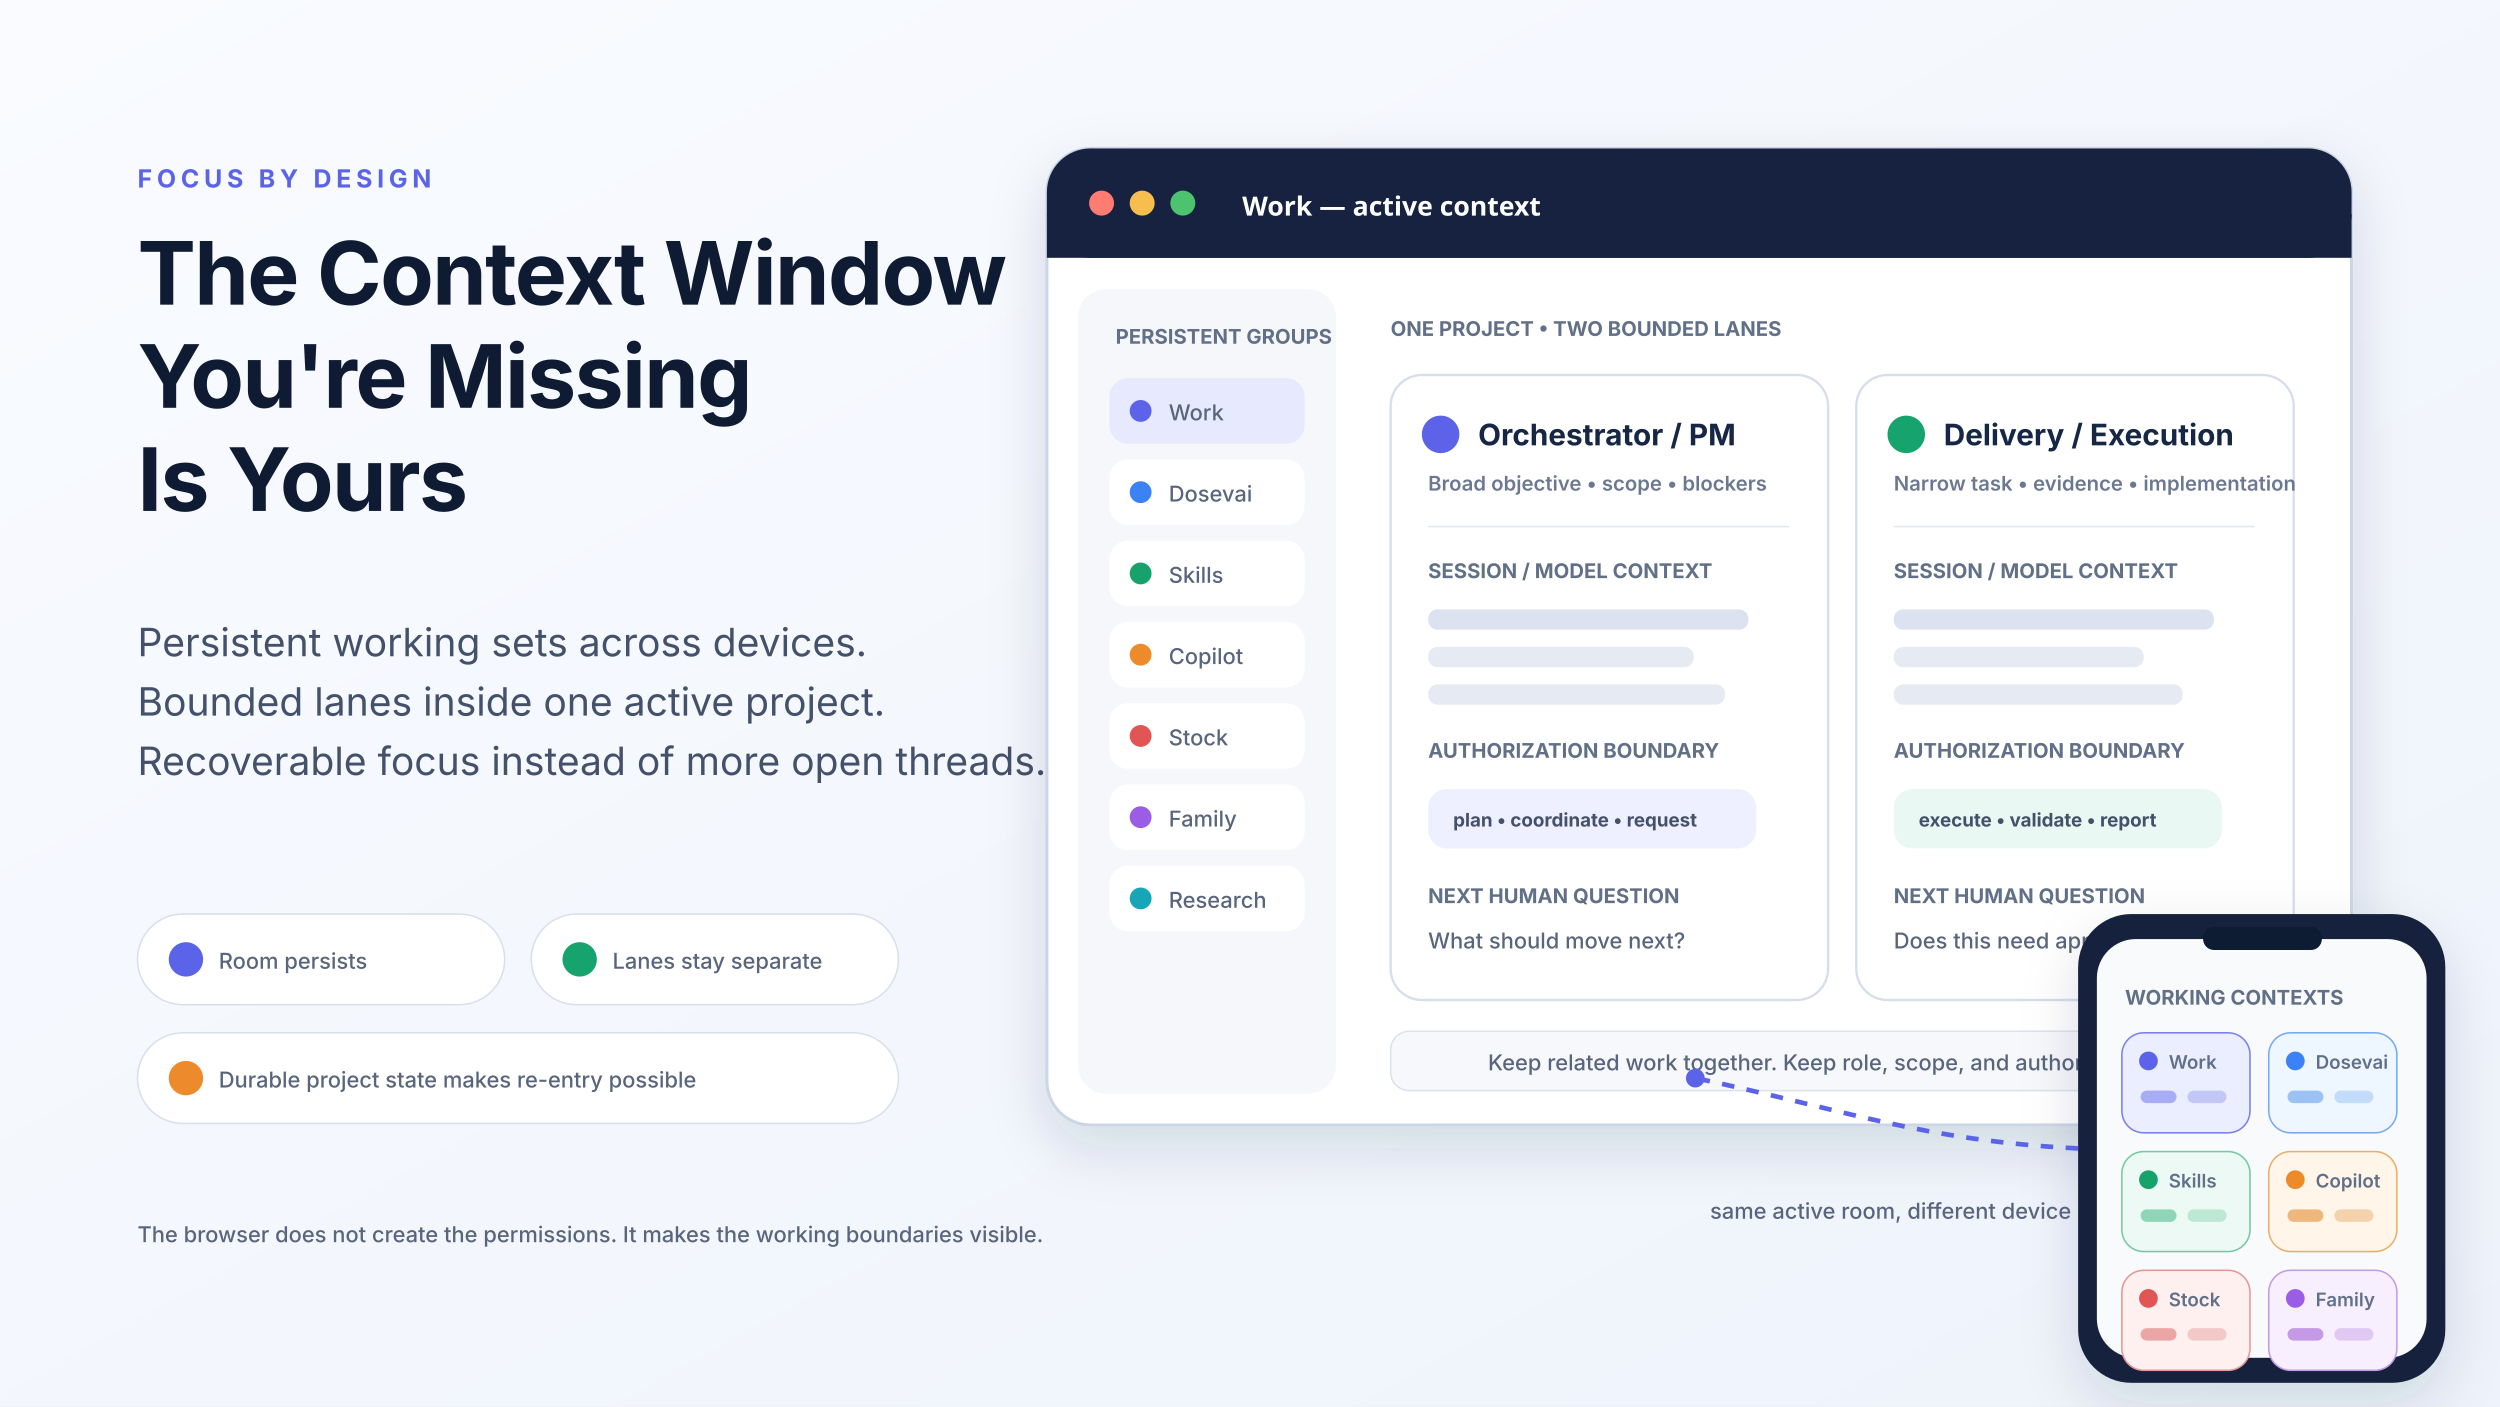
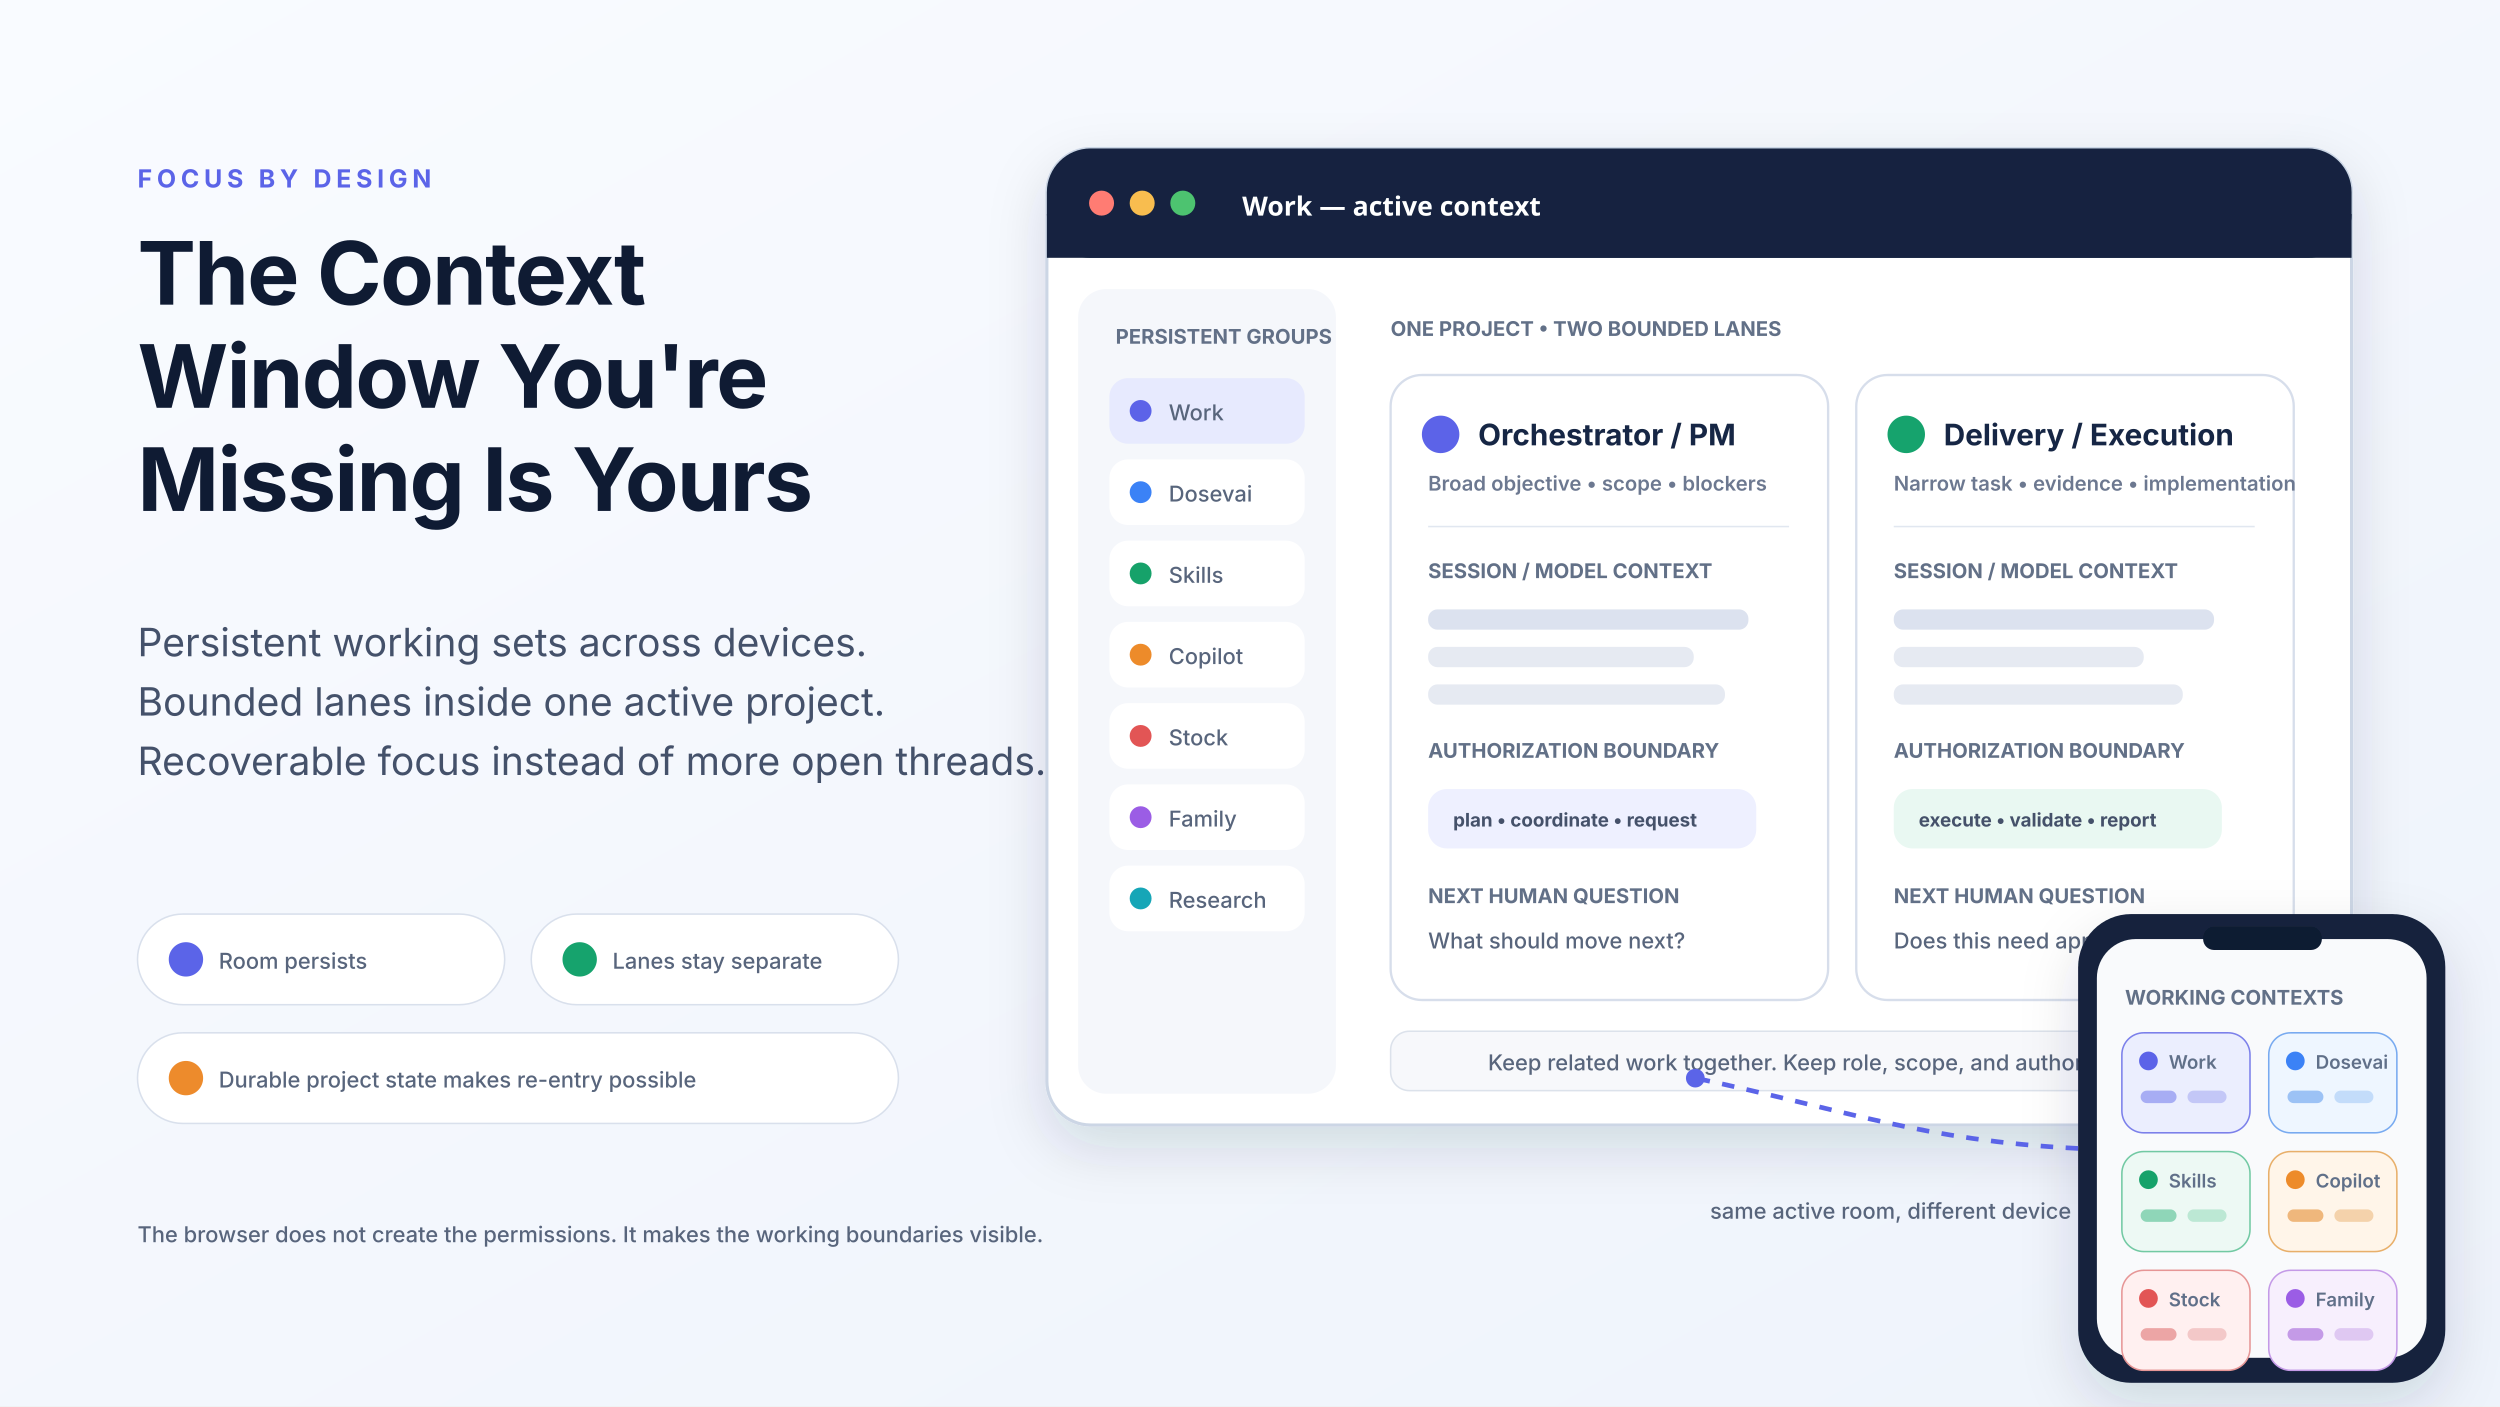
<svg xmlns="http://www.w3.org/2000/svg" width="1600" height="900" viewBox="0 0 1600 900" role="img" aria-labelledby="title desc">
  <defs>
    <linearGradient id="bg" x1="0" y1="0" x2="1" y2="1">
      <stop offset="0" stop-color="#f9fbff" />
      <stop offset="1" stop-color="#eef3fb" />
    </linearGradient>
    <linearGradient id="accent" x1="0" y1="0" x2="1" y2="1">
      <stop offset="0" stop-color="#5b64e8" />
      <stop offset="1" stop-color="#8b5cf6" />
    </linearGradient>
    <filter id="shadow" x="-20%" y="-20%" width="140%" height="140%">
      <feDropShadow dx="0" dy="14" stdDeviation="18" flood-color="#20304a" flood-opacity="0.14" />
    </filter>
    <style>
      .h1{font:700 56px system-ui,-apple-system,BlinkMacSystemFont,"Segoe UI",sans-serif;fill:#0f1b33;letter-spacing:-1px}.lead{font:400 25px system-ui,-apple-system,BlinkMacSystemFont,"Segoe UI",sans-serif;fill:#44516a}.eyebrow{font:700 16px system-ui,-apple-system,BlinkMacSystemFont,"Segoe UI",sans-serif;fill:#5b64e8;letter-spacing:3px}.label{font:700 18px system-ui,-apple-system,BlinkMacSystemFont,"Segoe UI",sans-serif;fill:#17243d}.small{font:500 14px system-ui,-apple-system,BlinkMacSystemFont,"Segoe UI",sans-serif;fill:#58657c}.tiny{font:600 12px system-ui,-apple-system,BlinkMacSystemFont,"Segoe UI",sans-serif;fill:#617089}.lane{font:700 19px system-ui,-apple-system,BlinkMacSystemFont,"Segoe UI",sans-serif;fill:#182844}.meta{font:600 13px system-ui,-apple-system,BlinkMacSystemFont,"Segoe UI",sans-serif;fill:#6c7890}.card{fill:#fff;stroke:#d7deeb;stroke-width:1.5}.chip{font:700 12px system-ui,-apple-system,BlinkMacSystemFont,"Segoe UI",sans-serif;fill:#44516a}.section{font:700 13px system-ui,-apple-system,BlinkMacSystemFont,"Segoe UI",sans-serif;fill:#627087}
    </style>
  </defs>
  <rect width="1600" height="900" fill="url(#bg)" />
  <text class="eyebrow" x="88" y="120">FOCUS BY DESIGN</text>
  <text class="h1" x="88" y="195">
-     <tspan x="88">The Context Window</tspan>
-     <tspan x="88" dy="66">You're Missing</tspan>
-     <tspan x="88" dy="66">Is Yours</tspan>
+     <tspan x="88">The Context</tspan>
+     <tspan x="88" dy="66">Window You're</tspan>
+     <tspan x="88" dy="66">Missing Is Yours</tspan>
  </text>
  <text class="lead" x="88" y="420">
    <tspan x="88">Persistent working sets across devices.</tspan>
    <tspan x="88" dy="38">Bounded lanes inside one active project.</tspan>
    <tspan x="88" dy="38">Recoverable focus instead of more open threads.</tspan>
  </text>
  <g transform="translate(88 585)">
    <rect x="0" y="0" width="235" height="58" rx="29" fill="#ffffff" stroke="#d9e0ec" />
    <circle cx="31" cy="29" r="11" fill="#5b64e8" />
    <text class="small" x="52" y="35">Room persists</text>
    <rect x="252" y="0" width="235" height="58" rx="29" fill="#ffffff" stroke="#d9e0ec" />
    <circle cx="283" cy="29" r="11" fill="#16a36d" />
    <text class="small" x="304" y="35">Lanes stay separate</text>
    <rect x="0" y="76" width="487" height="58" rx="29" fill="#ffffff" stroke="#d9e0ec" />
    <circle cx="31" cy="105" r="11" fill="#ed8b2c" />
    <text class="small" x="52" y="111">Durable project state makes re-entry possible</text>
  </g>
  <text class="small" x="88" y="795">The browser does not create the permissions. It makes the working boundaries visible.</text>
  <g filter="url(#shadow)">
    <rect x="670" y="95" width="835" height="625" rx="28" fill="#ffffff" stroke="#ccd6e5" stroke-width="2" />
    <rect x="670" y="95" width="835" height="70" rx="28" fill="#14233f" />
    <rect x="670" y="137" width="835" height="28" fill="#14233f" />
    <circle cx="705" cy="130" r="8" fill="#ff7b73" />
    <circle cx="731" cy="130" r="8" fill="#f8bd4f" />
    <circle cx="757" cy="130" r="8" fill="#4dc36f" />
    <text x="795" y="138" font-family="system-ui,sans-serif" font-size="17" font-weight="700" fill="#fff">Work — active context</text>
    <rect x="690" y="185" width="165" height="515" rx="18" fill="#f5f7fb" />
    <text class="section" x="714" y="220">PERSISTENT GROUPS</text>
    <g transform="translate(710 242)">
      <rect width="125" height="42" rx="12" fill="#e7eafe" />
      <circle cx="20" cy="21" r="7" fill="#5b64e8" />
      <text class="small" x="38" y="27">Work</text>
      <rect y="52" width="125" height="42" rx="12" fill="#fff" />
      <circle cx="20" cy="73" r="7" fill="#3b82f6" />
      <text class="small" x="38" y="79">Dosevai</text>
      <rect y="104" width="125" height="42" rx="12" fill="#fff" />
      <circle cx="20" cy="125" r="7" fill="#18a26b" />
      <text class="small" x="38" y="131">Skills</text>
      <rect y="156" width="125" height="42" rx="12" fill="#fff" />
      <circle cx="20" cy="177" r="7" fill="#ed8b2c" />
      <text class="small" x="38" y="183">Copilot</text>
      <rect y="208" width="125" height="42" rx="12" fill="#fff" />
      <circle cx="20" cy="229" r="7" fill="#e25454" />
      <text class="small" x="38" y="235">Stock</text>
      <rect y="260" width="125" height="42" rx="12" fill="#fff" />
      <circle cx="20" cy="281" r="7" fill="#9b5de5" />
      <text class="small" x="38" y="287">Family</text>
      <rect y="312" width="125" height="42" rx="12" fill="#fff" />
      <circle cx="20" cy="333" r="7" fill="#17a6b7" />
      <text class="small" x="38" y="339">Research</text>
    </g>
    <text class="section" x="890" y="215">ONE PROJECT • TWO BOUNDED LANES</text>
    <rect x="890" y="240" width="280" height="400" rx="20" class="card" stroke="#6f76e8" />
    <rect x="1188" y="240" width="280" height="400" rx="20" class="card" stroke="#19a36d" />
    <circle cx="922" cy="278" r="12" fill="#5b64e8" />
    <text class="lane" x="946" y="285">Orchestrator / PM</text>
    <text class="meta" x="914" y="314">Broad objective • scope • blockers</text>
    <line x1="914" y1="337" x2="1145" y2="337" stroke="#e1e7f0" />
    <text class="section" x="914" y="370">SESSION / MODEL CONTEXT</text>
    <rect x="914" y="390" width="205" height="13" rx="6" fill="#dce2ef" />
    <rect x="914" y="414" width="170" height="13" rx="6" fill="#e6eaf2" />
    <rect x="914" y="438" width="190" height="13" rx="6" fill="#e6eaf2" />
    <text class="section" x="914" y="485">AUTHORIZATION BOUNDARY</text>
    <rect x="914" y="505" width="210" height="38" rx="12" fill="#eef0ff" />
    <text class="chip" x="930" y="529">plan • coordinate • request</text>
    <text class="section" x="914" y="578">NEXT HUMAN QUESTION</text>
    <text class="small" x="914" y="607">What should move next?</text>
    <circle cx="1220" cy="278" r="12" fill="#16a36d" />
    <text class="lane" x="1244" y="285">Delivery / Execution</text>
    <text class="meta" x="1212" y="314">Narrow task • evidence • implementation</text>
    <line x1="1212" y1="337" x2="1443" y2="337" stroke="#e1e7f0" />
    <text class="section" x="1212" y="370">SESSION / MODEL CONTEXT</text>
    <rect x="1212" y="390" width="205" height="13" rx="6" fill="#dce2ef" />
    <rect x="1212" y="414" width="160" height="13" rx="6" fill="#e6eaf2" />
    <rect x="1212" y="438" width="185" height="13" rx="6" fill="#e6eaf2" />
    <text class="section" x="1212" y="485">AUTHORIZATION BOUNDARY</text>
    <rect x="1212" y="505" width="210" height="38" rx="12" fill="#e9f8f2" />
    <text class="chip" x="1228" y="529">execute • validate • report</text>
    <text class="section" x="1212" y="578">NEXT HUMAN QUESTION</text>
    <text class="small" x="1212" y="607">Does this need approval?</text>
    <rect x="890" y="660" width="578" height="38" rx="12" fill="#f7f8fb" stroke="#dce2eb" />
    <text class="small" x="1179" y="685" text-anchor="middle">Keep related work together. Keep role, scope, and authority explicit.</text>
  </g>
  <g transform="translate(1330 585)" filter="url(#shadow)">
    <rect x="0" y="0" width="235" height="300" rx="34" fill="#17243d" />
    <rect x="12" y="16" width="211" height="268" rx="25" fill="#f9fafc" />
    <rect x="80" y="8" width="76" height="15" rx="7" fill="#0f1b33" />
    <text class="section" x="30" y="58">WORKING CONTEXTS</text>
    <g transform="translate(28 76)">
      <rect width="82" height="64" rx="14" fill="#ebeefe" stroke="#7b80ea" />
      <circle cx="17" cy="18" r="6" fill="#5b64e8" />
      <text class="tiny" x="30" y="23">Work</text>
      <rect x="12" y="37" width="23" height="8" rx="4" fill="#a7adf4" />
      <rect x="42" y="37" width="25" height="8" rx="4" fill="#c3c7f7" />
      <rect x="94" width="82" height="64" rx="14" fill="#eef6ff" stroke="#78aaf0" />
      <circle cx="111" cy="18" r="6" fill="#3b82f6" />
      <text class="tiny" x="124" y="23">Dosevai</text>
      <rect x="106" y="37" width="23" height="8" rx="4" fill="#9cc2f5" />
      <rect x="136" y="37" width="25" height="8" rx="4" fill="#c3dcfa" />
      <rect y="76" width="82" height="64" rx="14" fill="#edf9f4" stroke="#72c9a3" />
      <circle cx="17" cy="94" r="6" fill="#18a26b" />
      <text class="tiny" x="30" y="99">Skills</text>
      <rect x="12" y="113" width="23" height="8" rx="4" fill="#8fd6b8" />
      <rect x="42" y="113" width="25" height="8" rx="4" fill="#bce8d4" />
      <rect x="94" y="76" width="82" height="64" rx="14" fill="#fff5e9" stroke="#e8af6a" />
      <circle cx="111" cy="94" r="6" fill="#ed8b2c" />
      <text class="tiny" x="124" y="99">Copilot</text>
      <rect x="106" y="113" width="23" height="8" rx="4" fill="#efb77c" />
      <rect x="136" y="113" width="25" height="8" rx="4" fill="#f4d2ab" />
      <rect y="152" width="82" height="64" rx="14" fill="#fff0f0" stroke="#e69696" />
      <circle cx="17" cy="170" r="6" fill="#e25454" />
      <text class="tiny" x="30" y="175">Stock</text>
      <rect x="12" y="189" width="23" height="8" rx="4" fill="#eca5a5" />
      <rect x="42" y="189" width="25" height="8" rx="4" fill="#f3c8c8" />
      <rect x="94" y="152" width="82" height="64" rx="14" fill="#f7effd" stroke="#c49ae7" />
      <circle cx="111" cy="170" r="6" fill="#9b5de5" />
      <text class="tiny" x="124" y="175">Family</text>
      <rect x="106" y="189" width="23" height="8" rx="4" fill="#c49ae7" />
      <rect x="136" y="189" width="25" height="8" rx="4" fill="#dfc8f2" />
    </g>
  </g>
  <path d="M1330 735 C1230 730 1180 710 1085 690" fill="none" stroke="#5b64e8" stroke-width="3" stroke-dasharray="8 8" />
  <circle cx="1085" cy="690" r="6" fill="#5b64e8" />
  <text class="small" x="1210" y="780" text-anchor="middle">same active room, different device</text>
</svg>
